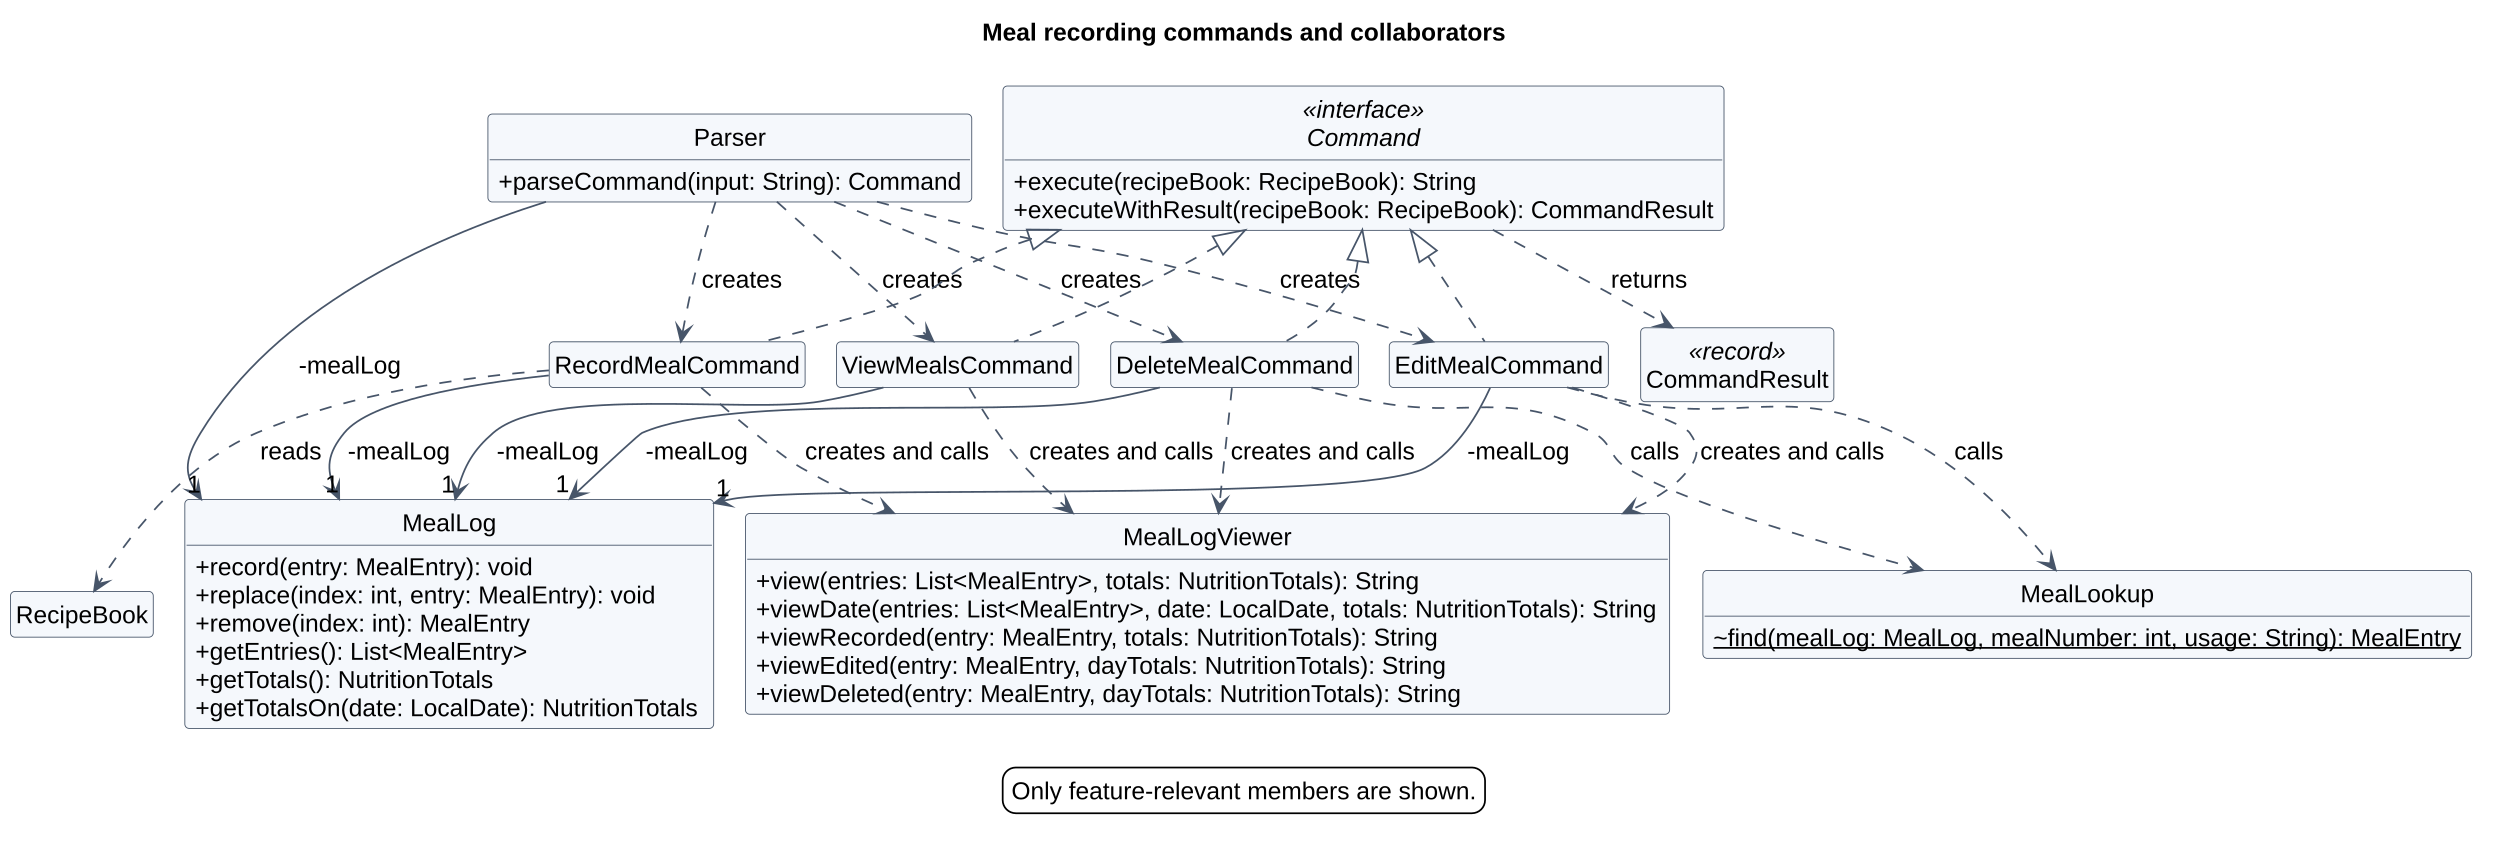
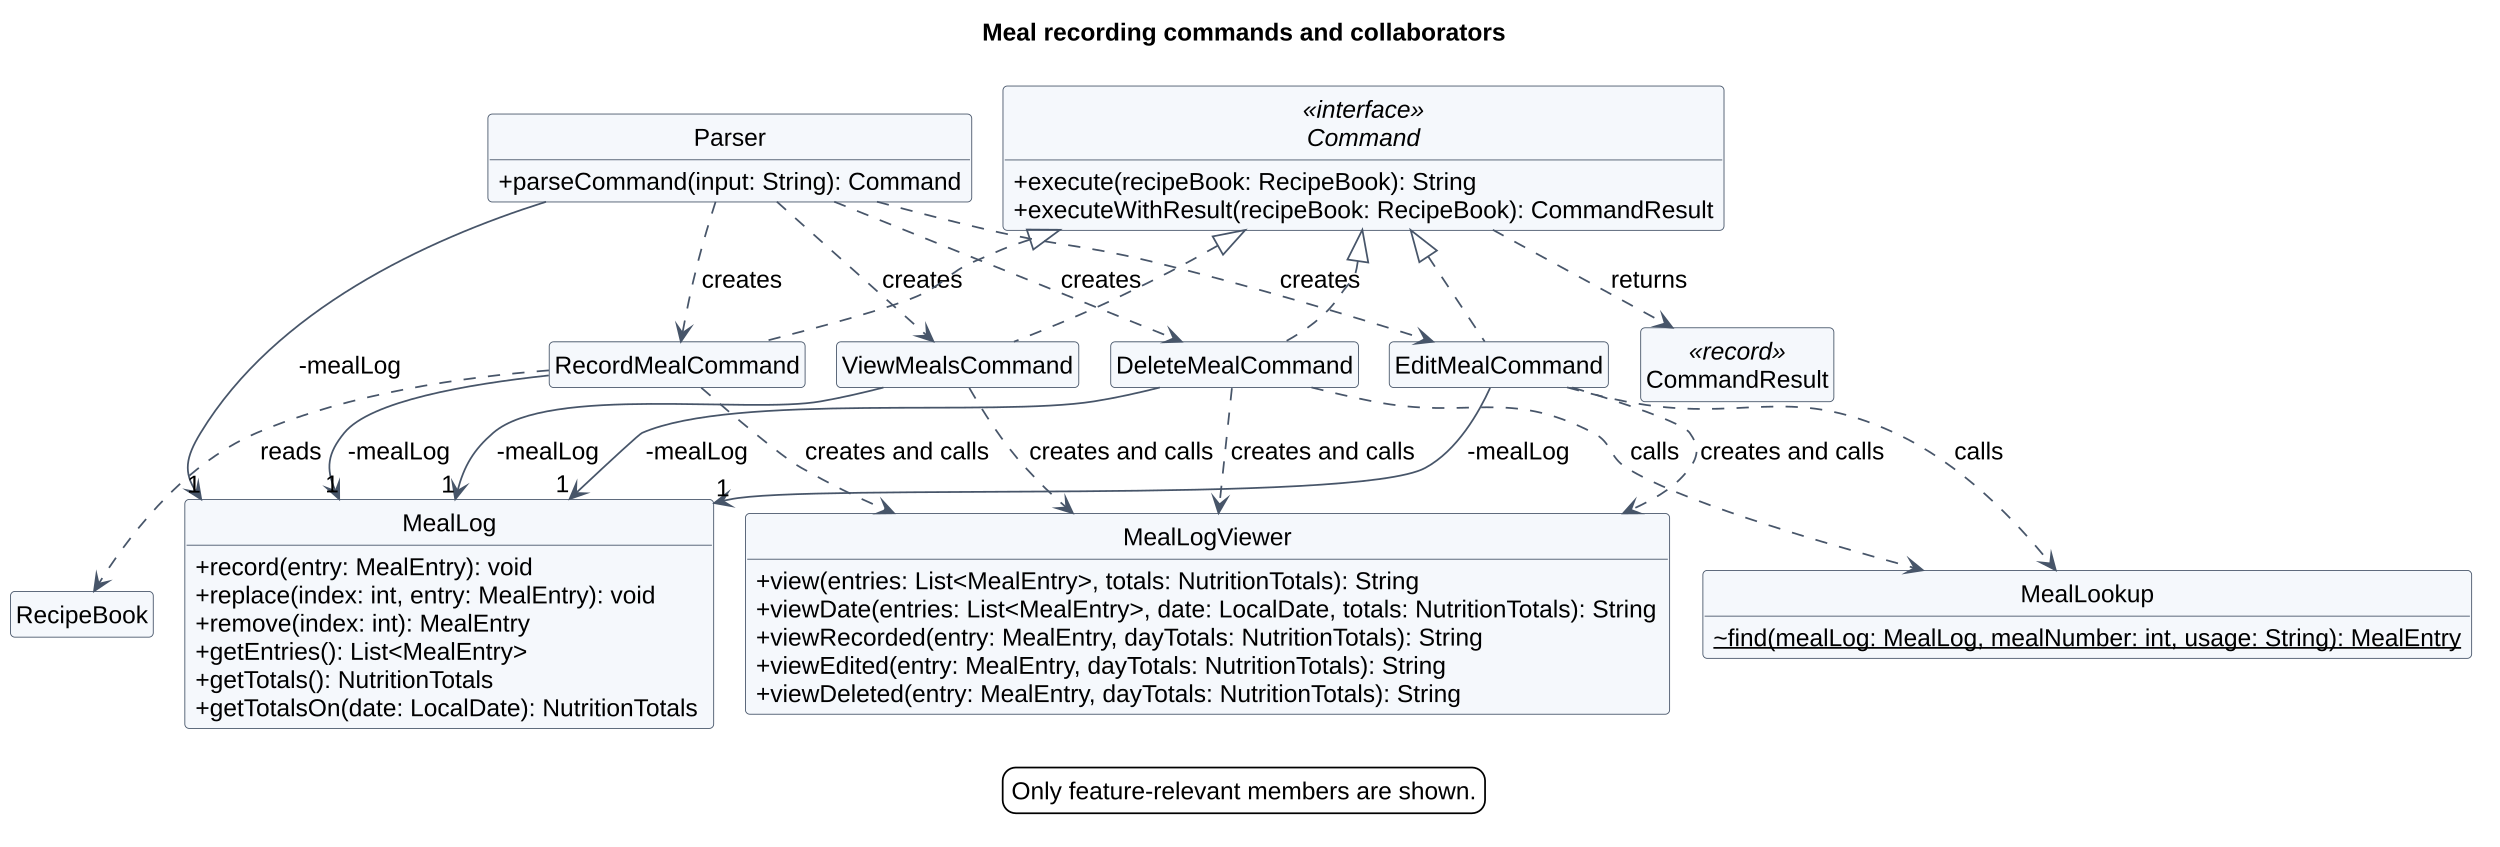
<svg xmlns="http://www.w3.org/2000/svg" version="1.1" data-diagram-type="CLASS" style="width:1427px;height:483px;background:#FFFFFF;" width="1427px" height="483px" viewBox="0 0 1427 483" zoomAndPan="magnify" preserveAspectRatio="none" contentStyleType="text/css">
  <defs />
  <g font-family="sans-serif" lengthAdjust="spacing">
    <g class="title" data-source-line="3">
      <text x="560.631" y="23.132" fill="#000" font-size="14" textLength="298.737" font-weight="700" font-family="Arial">Meal recording commands and collaborators</text>
    </g>
    <g class="entity" data-qualified-name="Parser" id="ent0001" data-source-line="9">
      <rect x="278.5" y="65.099" width="276.168" height="50.197" fill="#F5F8FC" style="stroke:#475569;stroke-width:0.5;" rx="2.5" ry="2.5" />
      <text x="395.967" y="83.23" fill="#000" font-size="14" textLength="41.234" font-family="Arial">Parser</text>
      <line x1="279.5" y1="91.197" x2="553.668" y2="91.197" style="stroke:#475569;stroke-width:0.5;" />
      <text x="284.5" y="108.329" fill="#000" font-size="14" textLength="264.168" font-family="Arial">+parseCommand(input: String): Command</text>
    </g>
    <g class="entity" data-qualified-name="Command" id="ent0002" data-source-line="12">
      <rect x="572.5" y="49.099" width="411.567" height="82.395" fill="#F5F8FC" style="stroke:#475569;stroke-width:0.5;" rx="2.5" ry="2.5" />
      <text x="743.649" y="67.23" fill="#000" font-size="14" textLength="69.269" font-style="italic" font-family="Arial">«interface»</text>
      <text x="745.994" y="83.329" fill="#000" font-size="14" textLength="64.579" font-style="italic" font-family="Arial">Command</text>
      <line x1="573.5" y1="91.296" x2="983.067" y2="91.296" style="stroke:#475569;stroke-width:0.5;" />
      <text x="578.5" y="108.428" fill="#000" font-size="14" textLength="264.195" font-family="Arial">+execute(recipeBook: RecipeBook): String</text>
      <text x="578.5" y="124.526" fill="#000" font-size="14" textLength="399.567" font-family="Arial">+executeWithResult(recipeBook: RecipeBook): CommandResult</text>
    </g>
    <g class="entity" data-qualified-name="CommandResult" id="ent0003" data-source-line="16">
      <rect x="936.5" y="187.099" width="110.262" height="42.197" fill="#F5F8FC" style="stroke:#475569;stroke-width:0.5;" rx="2.5" ry="2.5" />
      <text x="964.003" y="205.23" fill="#000" font-size="14" textLength="55.255" font-style="italic" font-family="Arial">«record»</text>
      <text x="939.5" y="221.329" fill="#000" font-size="14" textLength="104.262" font-family="Arial">CommandResult</text>
    </g>
    <g class="entity" data-qualified-name="RecordMealCommand" id="ent0004" data-source-line="17">
      <rect x="313.5" y="195.099" width="146.055" height="26.099" fill="#F5F8FC" style="stroke:#475569;stroke-width:0.5;" rx="2.5" ry="2.5" />
      <text x="316.5" y="213.23" fill="#000" font-size="14" textLength="140.055" font-family="Arial">RecordMealCommand</text>
    </g>
    <g class="entity" data-qualified-name="ViewMealsCommand" id="ent0005" data-source-line="18">
      <rect x="477.5" y="195.099" width="138.269" height="26.099" fill="#F5F8FC" style="stroke:#475569;stroke-width:0.5;" rx="2.5" ry="2.5" />
      <text x="480.5" y="213.23" fill="#000" font-size="14" textLength="132.269" font-family="Arial">ViewMealsCommand</text>
    </g>
    <g class="entity" data-qualified-name="EditMealCommand" id="ent0006" data-source-line="19">
      <rect x="793" y="195.099" width="125.048" height="26.099" fill="#F5F8FC" style="stroke:#475569;stroke-width:0.5;" rx="2.5" ry="2.5" />
      <text x="796" y="213.23" fill="#000" font-size="14" textLength="119.048" font-family="Arial">EditMealCommand</text>
    </g>
    <g class="entity" data-qualified-name="DeleteMealCommand" id="ent0007" data-source-line="20">
      <rect x="634" y="195.099" width="141.393" height="26.099" fill="#F5F8FC" style="stroke:#475569;stroke-width:0.5;" rx="2.5" ry="2.5" />
      <text x="637" y="213.23" fill="#000" font-size="14" textLength="135.393" font-family="Arial">DeleteMealCommand</text>
    </g>
    <g class="entity" data-qualified-name="MealLookup" id="ent0008" data-source-line="21">
      <rect x="972" y="325.599" width="438.815" height="50.197" fill="#F5F8FC" style="stroke:#475569;stroke-width:0.5;" rx="2.5" ry="2.5" />
      <text x="1153.27" y="343.73" fill="#000" font-size="14" textLength="76.275" font-family="Arial">MealLookup</text>
      <line x1="973" y1="351.697" x2="1409.815" y2="351.697" style="stroke:#475569;stroke-width:0.5;" />
      <text x="978" y="368.829" fill="#000" font-size="14" textLength="426.815" text-decoration="underline" font-family="Arial">~find(mealLog: MealLog, mealNumber: int, usage: String): MealEntry</text>
    </g>
    <g class="entity" data-qualified-name="MealLog" id="ent0009" data-source-line="24">
      <rect x="105.5" y="285.099" width="301.864" height="130.69" fill="#F5F8FC" style="stroke:#475569;stroke-width:0.5;" rx="2.5" ry="2.5" />
      <text x="229.581" y="303.23" fill="#000" font-size="14" textLength="53.703" font-family="Arial">MealLog</text>
      <line x1="106.5" y1="311.197" x2="406.364" y2="311.197" style="stroke:#475569;stroke-width:0.5;" />
      <text x="111.5" y="328.329" fill="#000" font-size="14" textLength="192.568" font-family="Arial">+record(entry: MealEntry): void</text>
      <text x="111.5" y="344.428" fill="#000" font-size="14" textLength="262.616" font-family="Arial">+replace(index: int, entry: MealEntry): void</text>
      <text x="111.5" y="360.526" fill="#000" font-size="14" textLength="191.017" font-family="Arial">+remove(index: int): MealEntry</text>
      <text x="111.5" y="376.625" fill="#000" font-size="14" textLength="189.472" font-family="Arial">+getEntries(): List&lt;MealEntry&gt;</text>
      <text x="111.5" y="392.724" fill="#000" font-size="14" textLength="173.12" font-family="Arial">+getTotals(): NutritionTotals</text>
      <text x="111.5" y="408.822" fill="#000" font-size="14" textLength="289.864" font-family="Arial">+getTotalsOn(date: LocalDate): NutritionTotals</text>
    </g>
    <g class="entity" data-qualified-name="MealLogViewer" id="ent0010" data-source-line="32">
      <rect x="425.5" y="293.099" width="527.512" height="114.592" fill="#F5F8FC" style="stroke:#475569;stroke-width:0.5;" rx="2.5" ry="2.5" />
      <text x="641.008" y="311.23" fill="#000" font-size="14" textLength="96.496" font-family="Arial">MealLogViewer</text>
      <line x1="426.5" y1="319.197" x2="952.012" y2="319.197" style="stroke:#475569;stroke-width:0.5;" />
      <text x="431.5" y="336.329" fill="#000" font-size="14" textLength="380.092" font-family="Arial">+view(entries: List&lt;MealEntry&gt;, totals: NutritionTotals): String</text>
      <text x="431.5" y="352.428" fill="#000" font-size="14" textLength="515.512" font-family="Arial">+viewDate(entries: List&lt;MealEntry&gt;, date: LocalDate, totals: NutritionTotals): String</text>
-       <text x="431.5" y="368.526" fill="#000" font-size="14" textLength="391.761" font-family="Arial">+viewRecorded(entry: MealEntry, totals: NutritionTotals): String</text>
+       <text x="431.5" y="368.526" fill="#000" font-size="14" textLength="418.995" font-family="Arial">+viewRecorded(entry: MealEntry, dayTotals: NutritionTotals): String</text>
      <text x="431.5" y="384.625" fill="#000" font-size="14" textLength="397.988" font-family="Arial">+viewEdited(entry: MealEntry, dayTotals: NutritionTotals): String</text>
      <text x="431.5" y="400.724" fill="#000" font-size="14" textLength="406.547" font-family="Arial">+viewDeleted(entry: MealEntry, dayTotals: NutritionTotals): String</text>
    </g>
    <g class="entity" data-qualified-name="RecipeBook" id="ent0011" data-source-line="39">
      <rect x="6" y="337.599" width="81.489" height="26.099" fill="#F5F8FC" style="stroke:#475569;stroke-width:0.5;" rx="2.5" ry="2.5" />
      <text x="9" y="355.73" fill="#000" font-size="14" textLength="75.489" font-family="Arial">RecipeBook</text>
    </g>
    <g class="link" data-entity-1="ent0001" data-entity-2="ent0004" id="lnk12" data-link-type="dependency">
      <polygon points="388.645,195.023,394.213,186.9,389.553,190.107,386.346,185.447,388.645,195.023" fill="#475569" style="stroke:#475569;stroke-width:1;stroke-linejoin:miter;stroke-miterlimit:10;" />
      <path d="M408.441,115.218 C405.128,125.581 401.397,137.869 398.5,149.099 C394.442,164.83 391.73,178.32 389.553,190.107" style="stroke:#475569;stroke-width:1;stroke-dasharray:7,7;" fill="none" />
      <text x="400.5" y="164.23" fill="#000" font-size="14" textLength="45.91" font-family="Arial">creates</text>
    </g>
    <g class="link" data-entity-1="ent0001" data-entity-2="ent0005" id="lnk13" data-link-type="dependency">
      <polygon points="532.778,194.854,528.726,185.878,529.047,191.525,523.399,191.847,532.778,194.854" fill="#475569" style="stroke:#475569;stroke-width:1;stroke-linejoin:miter;stroke-miterlimit:10;" />
      <path d="M443.436,115.134 C470.656,139.422 507.895,172.651 529.047,191.525" style="stroke:#475569;stroke-width:1;stroke-dasharray:7,7;" fill="none" />
      <text x="503.5" y="164.23" fill="#000" font-size="14" textLength="45.91" font-family="Arial">creates</text>
    </g>
    <g class="link" data-entity-1="ent0001" data-entity-2="ent0006" id="lnk14" data-link-type="dependency">
      <polygon points="817.999,195.043,810.616,188.525,813.23,193.541,808.213,196.156,817.999,195.043" fill="#475569" style="stroke:#475569;stroke-width:1;stroke-linejoin:miter;stroke-miterlimit:10;" />
      <path d="M500.569,115.132 C521.083,120.675 543.019,126.337 563.5,131.099 C604.507,140.632 615.58,139.198 656.5,149.099 C713.337,162.851 773.431,181.013 813.23,193.541" style="stroke:#475569;stroke-width:1;stroke-dasharray:7,7;" fill="none" />
      <text x="730.5" y="164.23" fill="#000" font-size="14" textLength="45.91" font-family="Arial">creates</text>
    </g>
    <g class="link" data-entity-1="ent0001" data-entity-2="ent0007" id="lnk15" data-link-type="dependency">
      <polygon points="674.483,195.009,667.63,187.936,669.845,193.141,664.641,195.356,674.483,195.009" fill="#475569" style="stroke:#475569;stroke-width:1;stroke-linejoin:miter;stroke-miterlimit:10;" />
      <path d="M476.174,115.134 C536.641,139.489 623.098,174.312 669.845,193.141" style="stroke:#475569;stroke-width:1;stroke-dasharray:7,7;" fill="none" />
      <text x="605.5" y="164.23" fill="#000" font-size="14" textLength="45.91" font-family="Arial">creates</text>
    </g>
    <g class="link" data-entity-1="ent0001" data-entity-2="ent0009" id="lnk16" data-link-type="dependency">
      <polygon points="114.838,285.049,113.18,275.341,112.068,280.887,106.521,279.774,114.838,285.049" fill="#475569" style="stroke:#475569;stroke-width:1;stroke-linejoin:miter;stroke-miterlimit:10;" />
      <path d="M311.652,115.168 C242.532,137.069 157.164,177.04 114.5,247.099 C105.96,261.121 104.571,269.627 112.068,280.887" style="stroke:#475569;stroke-width:1;" fill="none" />
      <text x="170.5" y="213.23" fill="#000" font-size="14" textLength="58.365" font-family="Arial">-mealLog</text>
      <text x="106.838" y="281.181" fill="#000" font-size="14" font-family="Arial">1</text>
    </g>
    <g class="link" data-entity-1="ent0002" data-entity-2="ent0004" id="lnk18" data-link-type="extension">
      <polygon points="605.063,131.166,586.09,131.021,589.798,142.434,605.063,131.166" fill="none" style="stroke:#475569;stroke-width:1;stroke-linejoin:miter;stroke-miterlimit:10;" />
      <path d="M587.944,136.727 C571.312,142.129 572,142.541 556.5,149.099 C540.705,155.78 539.244,162.298 523.5,169.099 C507.582,175.974 467.87,186.749 435.277,195.072" style="stroke:#475569;stroke-width:1;stroke-dasharray:7,7;" fill="none" />
    </g>
    <g class="link" data-entity-1="ent0002" data-entity-2="ent0005" id="lnk20" data-link-type="extension">
      <polygon points="710.811,131.289,692.194,134.949,698.113,145.387,710.811,131.289" fill="none" style="stroke:#475569;stroke-width:1;stroke-linejoin:miter;stroke-miterlimit:10;" />
      <path d="M695.153,140.168 C672.763,152.865 663.175,157.673 639.5,169.099 C619.708,178.65 596.869,188.005 578.778,195.043" style="stroke:#475569;stroke-width:1;stroke-dasharray:7,7;" fill="none" />
    </g>
    <g class="link" data-entity-1="ent0002" data-entity-2="ent0006" id="lnk22" data-link-type="extension">
      <polygon points="805.215,131.344,810.171,149.659,820.168,143.023,805.215,131.344" fill="none" style="stroke:#475569;stroke-width:1;stroke-linejoin:miter;stroke-miterlimit:10;" />
      <path d="M815.17,146.341 C830.025,168.72 837.516,180.006 847.463,194.992" style="stroke:#475569;stroke-width:1;stroke-dasharray:7,7;" fill="none" />
    </g>
    <g class="link" data-entity-1="ent0002" data-entity-2="ent0007" id="lnk24" data-link-type="extension">
      <polygon points="777.624,131.173,769.124,148.136,781.002,149.843,777.624,131.173" fill="none" style="stroke:#475569;stroke-width:1;stroke-linejoin:miter;stroke-miterlimit:10;" />
      <path d="M775.063,148.99 C773.198,161.96 771.946,158.024 764.5,169.099 C757.001,180.252 745.011,188.797 733.713,194.932" style="stroke:#475569;stroke-width:1;stroke-dasharray:7,7;" fill="none" />
    </g>
    <g class="link" data-entity-1="ent0002" data-entity-2="ent0003" id="lnk25" data-link-type="dependency">
      <polygon points="954.687,187.05,948.696,179.233,950.296,184.659,944.87,186.259,954.687,187.05" fill="#475569" style="stroke:#475569;stroke-width:1;stroke-linejoin:miter;stroke-miterlimit:10;" />
      <path d="M852.101,131.182 C886.732,150.042 922.119,169.314 950.296,184.659" style="stroke:#475569;stroke-width:1;stroke-dasharray:7,7;" fill="none" />
      <text x="919.5" y="164.23" fill="#000" font-size="14" textLength="43.572" font-family="Arial">returns</text>
    </g>
    <g class="link" data-entity-1="ent0004" data-entity-2="ent0009" id="lnk26" data-link-type="dependency">
      <polygon points="193.602,284.925,193.549,275.076,191.547,280.367,186.256,278.365,193.602,284.925" fill="#475569" style="stroke:#475569;stroke-width:1;stroke-linejoin:miter;stroke-miterlimit:10;" />
      <path d="M313.257,214.299 C266.26,219.335 211.349,228.986 196.5,247.099 C187.022,258.66 185.67,267.335 191.547,280.367" style="stroke:#475569;stroke-width:1;" fill="none" />
      <text x="198.5" y="262.23" fill="#000" font-size="14" textLength="58.365" font-family="Arial">-mealLog</text>
      <text x="185.602" y="281.057" fill="#000" font-size="14" font-family="Arial">1</text>
    </g>
    <g class="link" data-entity-1="ent0005" data-entity-2="ent0009" id="lnk27" data-link-type="dependency">
      <polygon points="259.853,285.007,266.027,277.333,261.135,280.174,258.294,275.282,259.853,285.007" fill="#475569" style="stroke:#475569;stroke-width:1;stroke-linejoin:miter;stroke-miterlimit:10;" />
      <path d="M504.254,221.203 C492.735,224.154 480.204,227.048 468.5,229.099 C427.379,236.305 313.057,219.767 281.5,247.099 C270.285,256.812 264.946,265.807 261.135,280.174" style="stroke:#475569;stroke-width:1;" fill="none" />
      <text x="283.5" y="262.23" fill="#000" font-size="14" textLength="58.365" font-family="Arial">-mealLog</text>
      <text x="251.853" y="281.139" fill="#000" font-size="14" font-family="Arial">1</text>
    </g>
    <g class="link" data-entity-1="ent0006" data-entity-2="ent0009" id="lnk28" data-link-type="dependency">
      <polygon points="407.68,287.15,417.376,288.875,412.534,285.951,415.457,281.108,407.68,287.15" fill="#475569" style="stroke:#475569;stroke-width:1;stroke-linejoin:miter;stroke-miterlimit:10;" />
      <path d="M850.54,221.432 C844.226,235.303 831.882,257.183 813.5,267.099 C774.637,288.062 459.647,275.71 416.5,285.099 C413.573,285.735 415.485,285.222 412.534,285.951" style="stroke:#475569;stroke-width:1;" fill="none" />
      <text x="837.5" y="262.23" fill="#000" font-size="14" textLength="58.365" font-family="Arial">-mealLog</text>
      <text x="408.68" y="283.282" fill="#000" font-size="14" font-family="Arial">1</text>
    </g>
    <g class="link" data-entity-1="ent0007" data-entity-2="ent0009" id="lnk29" data-link-type="dependency">
      <polygon points="325.142,284.819,334.445,281.586,328.791,281.401,328.976,275.747,325.142,284.819" fill="#475569" style="stroke:#475569;stroke-width:1;stroke-linejoin:miter;stroke-miterlimit:10;" />
      <path d="M662.022,221.188 C649.981,224.212 636.801,227.147 624.5,229.099 C567.737,238.103 419.212,224.195 366.5,247.099 C364.944,247.775 350.147,261.4 328.791,281.401" style="stroke:#475569;stroke-width:1;" fill="none" />
      <text x="368.5" y="262.23" fill="#000" font-size="14" textLength="58.365" font-family="Arial">-mealLog</text>
      <text x="317.142" y="280.95" fill="#000" font-size="14" font-family="Arial">1</text>
    </g>
    <g class="link" data-entity-1="ent0006" data-entity-2="ent0008" id="lnk30" data-link-type="dependency">
      <polygon points="1173.423,325.469,1170.863,315.959,1170.274,321.585,1164.648,320.996,1173.423,325.469" fill="#475569" style="stroke:#475569;stroke-width:1;stroke-linejoin:miter;stroke-miterlimit:10;" />
      <path d="M894.474,221.108 C905.106,224.059 916.679,226.977 927.5,229.099 C995.122,242.36 1018.956,218.169 1081.5,247.099 C1119.88,264.851 1150.587,297.298 1170.274,321.585" style="stroke:#475569;stroke-width:1;stroke-dasharray:7,7;" fill="none" />
      <text x="1115.5" y="262.23" fill="#000" font-size="14" textLength="28.007" font-family="Arial">calls</text>
    </g>
    <g class="link" data-entity-1="ent0007" data-entity-2="ent0008" id="lnk31" data-link-type="dependency">
      <polygon points="1097.632,325.509,1090,319.283,1092.808,324.194,1087.897,327.002,1097.632,325.509" fill="#475569" style="stroke:#475569;stroke-width:1;stroke-linejoin:miter;stroke-miterlimit:10;" />
      <path d="M748.602,221.143 C759.923,223.992 772.118,226.852 783.5,229.099 C838.997,240.056 859.232,221.154 909.5,247.099 C920.395,252.722 918.096,260.612 928.5,267.099 C957.179,284.979 1029.453,306.93 1092.808,324.194" style="stroke:#475569;stroke-width:1;stroke-dasharray:7,7;" fill="none" />
      <text x="930.5" y="262.23" fill="#000" font-size="14" textLength="28.007" font-family="Arial">calls</text>
    </g>
    <g class="link" data-entity-1="ent0004" data-entity-2="ent0011" id="lnk32" data-link-type="dependency">
      <polygon points="53.67,337.454,61.833,331.943,56.321,333.214,55.05,327.702,53.67,337.454" fill="#475569" style="stroke:#475569;stroke-width:1;stroke-linejoin:miter;stroke-miterlimit:10;" />
      <path d="M313.324,211.41 C264.414,215.155 199.557,224.45 146.5,247.099 C102.37,265.936 70.593,310.389 56.321,333.214" style="stroke:#475569;stroke-width:1;stroke-dasharray:7,7;" fill="none" />
      <text x="148.5" y="262.23" fill="#000" font-size="14" textLength="35.021" font-family="Arial">reads</text>
    </g>
    <g class="link" data-entity-1="ent0004" data-entity-2="ent0010" id="lnk33" data-link-type="dependency">
      <polygon points="510.332,292.971,503.646,285.739,505.739,290.995,500.484,293.088,510.332,292.971" fill="#475569" style="stroke:#475569;stroke-width:1;stroke-linejoin:miter;stroke-miterlimit:10;" />
      <path d="M400.268,221.304 C417.299,236.227 445.507,260.338 457.5,267.099 C474.165,276.493 487.499,283.147 505.739,290.995" style="stroke:#475569;stroke-width:1;stroke-dasharray:7,7;" fill="none" />
      <text x="459.5" y="262.23" fill="#000" font-size="14" textLength="45.91" font-family="Arial">creates</text>
      <text x="505.41" y="262.23" fill="#000" font-size="14" font-family="Arial"> </text>
      <text x="509.3" y="262.23" fill="#000" font-size="14" textLength="23.358" font-family="Arial">and</text>
      <text x="532.658" y="262.23" fill="#000" font-size="14" font-family="Arial"> </text>
      <text x="536.548" y="262.23" fill="#000" font-size="14" textLength="28.007" font-family="Arial">calls</text>
    </g>
    <g class="link" data-entity-1="ent0005" data-entity-2="ent0010" id="lnk34" data-link-type="dependency">
      <polygon points="612.397,292.929,608.231,284.004,608.624,289.647,602.981,290.04,612.397,292.929" fill="#475569" style="stroke:#475569;stroke-width:1;stroke-linejoin:miter;stroke-miterlimit:10;" />
      <path d="M553.28,221.435 C560.382,233.749 572.322,252.841 585.5,267.099 C593.713,275.984 599.158,281.413 608.624,289.647" style="stroke:#475569;stroke-width:1;stroke-dasharray:7,7;" fill="none" />
      <text x="587.5" y="262.23" fill="#000" font-size="14" textLength="45.91" font-family="Arial">creates</text>
      <text x="633.41" y="262.23" fill="#000" font-size="14" font-family="Arial"> </text>
      <text x="637.3" y="262.23" fill="#000" font-size="14" textLength="23.358" font-family="Arial">and</text>
      <text x="660.658" y="262.23" fill="#000" font-size="14" font-family="Arial"> </text>
      <text x="664.548" y="262.23" fill="#000" font-size="14" textLength="28.007" font-family="Arial">calls</text>
    </g>
    <g class="link" data-entity-1="ent0006" data-entity-2="ent0010" id="lnk35" data-link-type="dependency">
      <polygon points="926.396,293.084,936.245,293.015,930.951,291.021,932.945,285.728,926.396,293.084" fill="#475569" style="stroke:#475569;stroke-width:1;stroke-linejoin:miter;stroke-miterlimit:10;" />
      <path d="M897.435,221.177 C926.356,229.929 960.322,241.217 964.5,247.099 C969.648,254.345 969.806,259.967 964.5,267.099 C957.545,276.446 948.514,283.069 930.951,291.021" style="stroke:#475569;stroke-width:1;stroke-dasharray:7,7;" fill="none" />
      <text x="970.5" y="262.23" fill="#000" font-size="14" textLength="45.91" font-family="Arial">creates</text>
      <text x="1016.41" y="262.23" fill="#000" font-size="14" font-family="Arial"> </text>
      <text x="1020.3" y="262.23" fill="#000" font-size="14" textLength="23.358" font-family="Arial">and</text>
      <text x="1043.658" y="262.23" fill="#000" font-size="14" font-family="Arial"> </text>
      <text x="1047.548" y="262.23" fill="#000" font-size="14" textLength="28.007" font-family="Arial">calls</text>
    </g>
    <g class="link" data-entity-1="ent0007" data-entity-2="ent0010" id="lnk36" data-link-type="dependency">
      <polygon points="695.553,292.906,700.485,284.381,696.083,287.934,692.531,283.532,695.553,292.906" fill="#475569" style="stroke:#475569;stroke-width:1;stroke-linejoin:miter;stroke-miterlimit:10;" />
      <path d="M703.169,221.567 C701.455,237.618 698.894,261.61 696.083,287.934" style="stroke:#475569;stroke-width:1;stroke-dasharray:7,7;" fill="none" />
      <text x="702.5" y="262.23" fill="#000" font-size="14" textLength="45.91" font-family="Arial">creates</text>
      <text x="748.41" y="262.23" fill="#000" font-size="14" font-family="Arial"> </text>
      <text x="752.3" y="262.23" fill="#000" font-size="14" textLength="23.358" font-family="Arial">and</text>
      <text x="775.658" y="262.23" fill="#000" font-size="14" font-family="Arial"> </text>
      <text x="779.548" y="262.23" fill="#000" font-size="14" textLength="28.007" font-family="Arial">calls</text>
    </g>
    <g class="legend" data-source-line="64">
      <rect x="572.332" y="438.099" width="275.337" height="26.099" fill="none" style="stroke:#000;stroke-width:1;" rx="7.5" ry="7.5" />
      <text x="577.332" y="456.23" fill="#000" font-size="14" textLength="265.337" font-family="Arial">Only feature-relevant members are shown.</text>
    </g>
  </g>
</svg>
